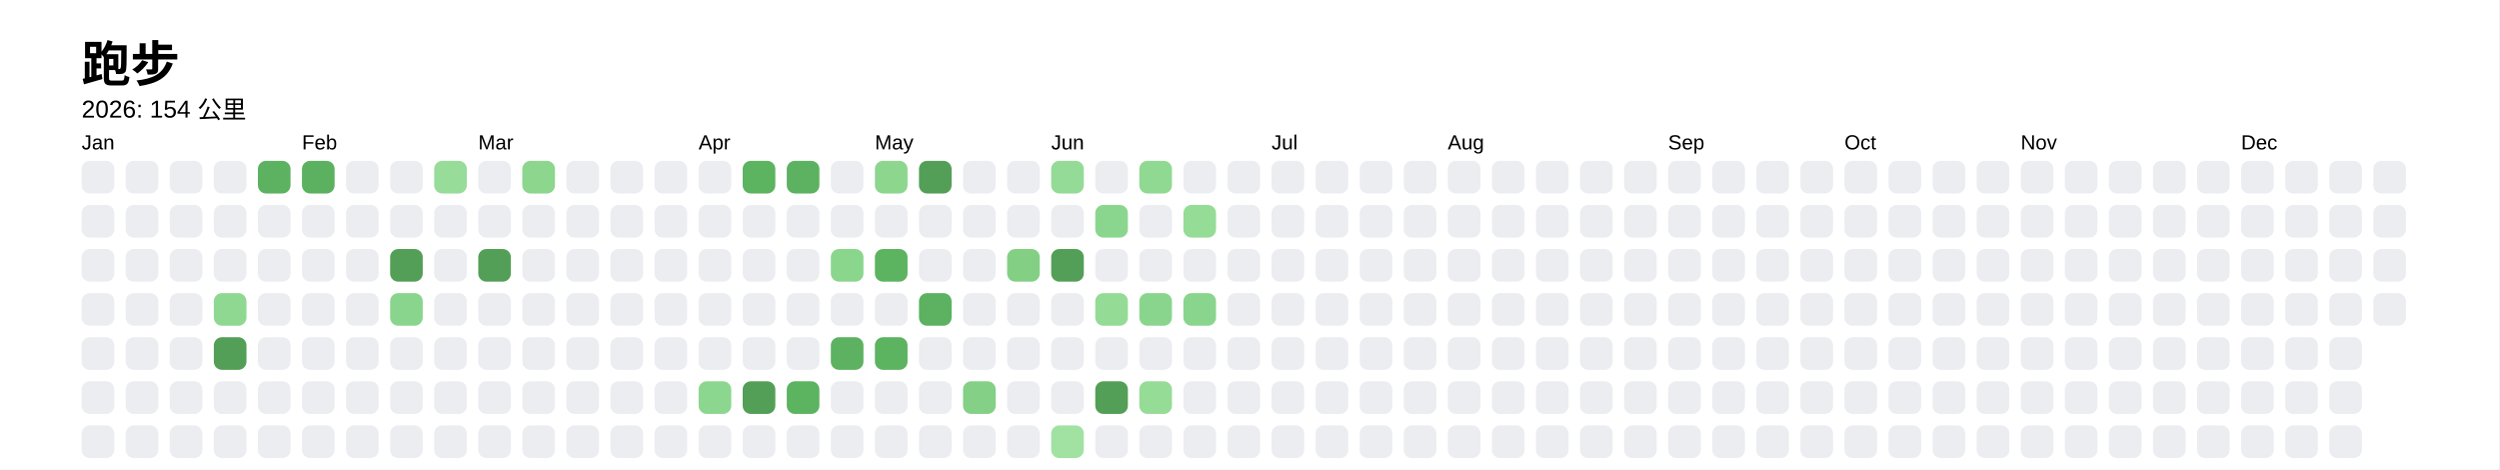
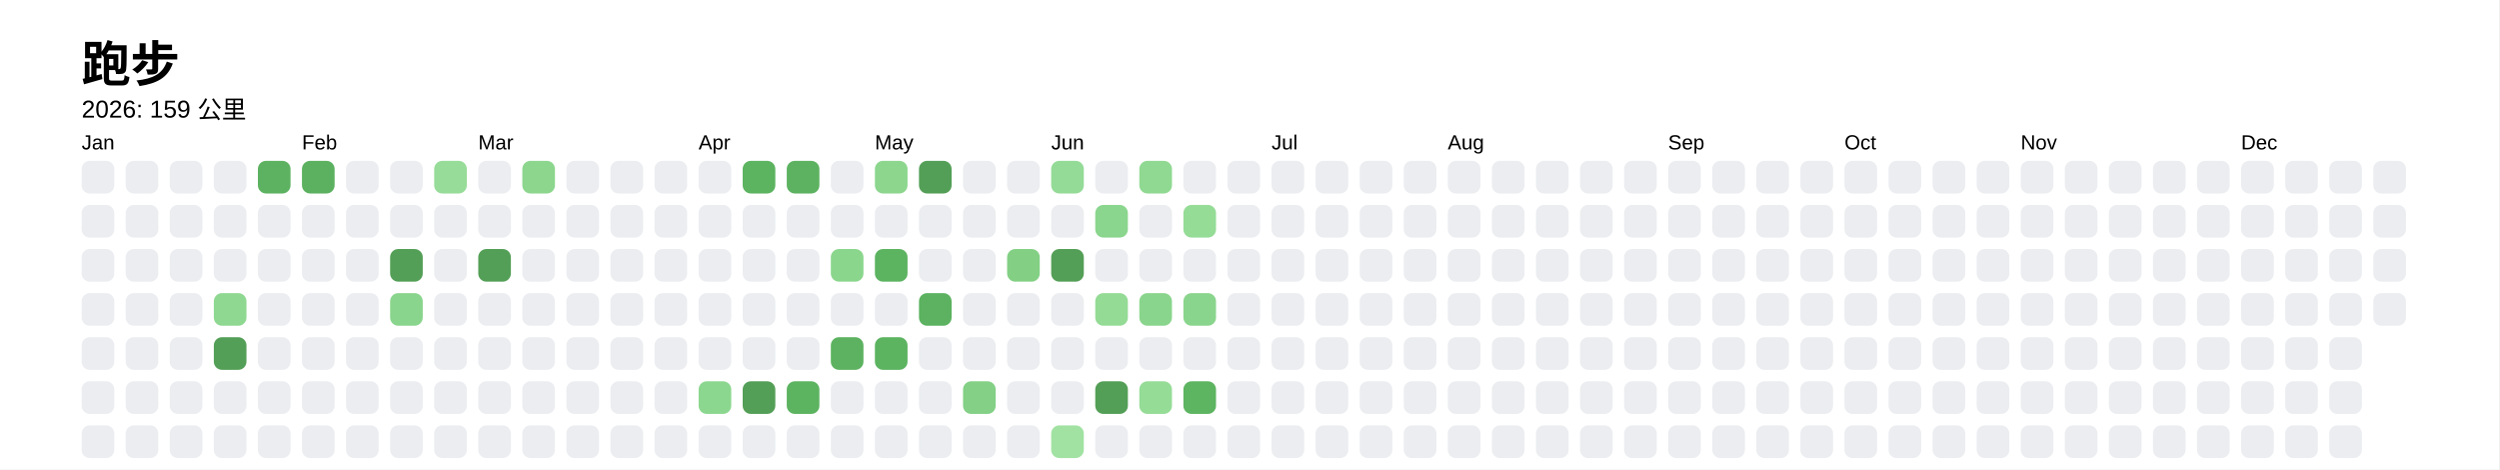
<svg xmlns="http://www.w3.org/2000/svg" baseProfile="full" height="57.5mm" version="1.1" viewBox="0,0,306.2,57.5" width="306.2mm">
  <defs />
  <rect fill="#FFFFFF" height="57.5" width="306.2" x="0" y="0" />
  <text fill="#000000" style="font-size:6px; font-family:Arial; font-weight:bold;" x="10" y="10">跑步</text>
-   <text fill="#000000" style="font-size:3px; font-family:Arial;" x="10" y="14.4">2026: 154 公里</text>
+   <text fill="#000000" style="font-size:3px; font-family:Arial;" x="10" y="14.4">2026: 159 公里</text>
  <text fill="#000000" style="font-size:2.5px; font-family:Arial" x="10" y="18.3">Jan</text>
  <rect fill="#EBEDF0" height="4" rx="1" ry="1" width="4" x="10" y="19.7" />
  <rect fill="#EBEDF0" height="4" rx="1" ry="1" width="4" x="10" y="25.1" />
  <rect fill="#EBEDF0" height="4" rx="1" ry="1" width="4" x="10" y="30.5" />
  <rect fill="#EBEDF0" height="4" rx="1" ry="1" width="4" x="10" y="35.9" />
  <rect fill="#EBEDF0" height="4" rx="1" ry="1" width="4" x="10" y="41.3" />
  <rect fill="#EBEDF0" height="4" rx="1" ry="1" width="4" x="10" y="46.7" />
  <rect fill="#EBEDF0" height="4" rx="1" ry="1" width="4" x="10" y="52.1" />
  <rect fill="#EBEDF0" height="4" rx="1" ry="1" width="4" x="15.4" y="19.7" />
  <rect fill="#EBEDF0" height="4" rx="1" ry="1" width="4" x="15.4" y="25.1" />
  <rect fill="#EBEDF0" height="4" rx="1" ry="1" width="4" x="15.4" y="30.5" />
  <rect fill="#EBEDF0" height="4" rx="1" ry="1" width="4" x="15.4" y="35.9" />
  <rect fill="#EBEDF0" height="4" rx="1" ry="1" width="4" x="15.4" y="41.3" />
  <rect fill="#EBEDF0" height="4" rx="1" ry="1" width="4" x="15.4" y="46.7" />
  <rect fill="#EBEDF0" height="4" rx="1" ry="1" width="4" x="15.4" y="52.1" />
  <rect fill="#EBEDF0" height="4" rx="1" ry="1" width="4" x="20.8" y="19.7" />
  <rect fill="#EBEDF0" height="4" rx="1" ry="1" width="4" x="20.8" y="25.1" />
  <rect fill="#EBEDF0" height="4" rx="1" ry="1" width="4" x="20.8" y="30.5" />
  <rect fill="#EBEDF0" height="4" rx="1" ry="1" width="4" x="20.8" y="35.9" />
  <rect fill="#EBEDF0" height="4" rx="1" ry="1" width="4" x="20.8" y="41.3" />
  <rect fill="#EBEDF0" height="4" rx="1" ry="1" width="4" x="20.8" y="46.7" />
  <rect fill="#EBEDF0" height="4" rx="1" ry="1" width="4" x="20.8" y="52.1" />
  <rect fill="#EBEDF0" height="4" rx="1" ry="1" width="4" x="26.2" y="19.7" />
  <rect fill="#EBEDF0" height="4" rx="1" ry="1" width="4" x="26.2" y="25.1" />
  <rect fill="#EBEDF0" height="4" rx="1" ry="1" width="4" x="26.2" y="30.5" />
  <rect fill="#8fd891" height="4" rx="1" ry="1" width="4" x="26.2" y="35.9" />
  <rect fill="#549F57" height="4" rx="1" ry="1" width="4" x="26.2" y="41.3" />
  <rect fill="#EBEDF0" height="4" rx="1" ry="1" width="4" x="26.2" y="46.7" />
  <rect fill="#EBEDF0" height="4" rx="1" ry="1" width="4" x="26.2" y="52.1" />
  <rect fill="#5cb260" height="4" rx="1" ry="1" width="4" x="31.6" y="19.7" />
  <rect fill="#EBEDF0" height="4" rx="1" ry="1" width="4" x="31.6" y="25.1" />
  <rect fill="#EBEDF0" height="4" rx="1" ry="1" width="4" x="31.6" y="30.5" />
  <rect fill="#EBEDF0" height="4" rx="1" ry="1" width="4" x="31.6" y="35.9" />
  <rect fill="#EBEDF0" height="4" rx="1" ry="1" width="4" x="31.6" y="41.3" />
  <rect fill="#EBEDF0" height="4" rx="1" ry="1" width="4" x="31.6" y="46.7" />
  <rect fill="#EBEDF0" height="4" rx="1" ry="1" width="4" x="31.6" y="52.1" />
  <text fill="#000000" style="font-size:2.5px; font-family:Arial" x="37.0" y="18.3">Feb</text>
  <rect fill="#5bb15f" height="4" rx="1" ry="1" width="4" x="37.0" y="19.7" />
  <rect fill="#EBEDF0" height="4" rx="1" ry="1" width="4" x="37.0" y="25.1" />
  <rect fill="#EBEDF0" height="4" rx="1" ry="1" width="4" x="37.0" y="30.5" />
  <rect fill="#EBEDF0" height="4" rx="1" ry="1" width="4" x="37.0" y="35.9" />
  <rect fill="#EBEDF0" height="4" rx="1" ry="1" width="4" x="37.0" y="41.3" />
  <rect fill="#EBEDF0" height="4" rx="1" ry="1" width="4" x="37.0" y="46.7" />
  <rect fill="#EBEDF0" height="4" rx="1" ry="1" width="4" x="37.0" y="52.1" />
  <rect fill="#EBEDF0" height="4" rx="1" ry="1" width="4" x="42.4" y="19.7" />
  <rect fill="#EBEDF0" height="4" rx="1" ry="1" width="4" x="42.4" y="25.1" />
  <rect fill="#EBEDF0" height="4" rx="1" ry="1" width="4" x="42.4" y="30.5" />
  <rect fill="#EBEDF0" height="4" rx="1" ry="1" width="4" x="42.4" y="35.9" />
  <rect fill="#EBEDF0" height="4" rx="1" ry="1" width="4" x="42.4" y="41.3" />
  <rect fill="#EBEDF0" height="4" rx="1" ry="1" width="4" x="42.4" y="46.7" />
  <rect fill="#EBEDF0" height="4" rx="1" ry="1" width="4" x="42.4" y="52.1" />
  <rect fill="#EBEDF0" height="4" rx="1" ry="1" width="4" x="47.8" y="19.7" />
  <rect fill="#EBEDF0" height="4" rx="1" ry="1" width="4" x="47.8" y="25.1" />
  <rect fill="#549F57" height="4" rx="1" ry="1" width="4" x="47.8" y="30.5" />
  <rect fill="#8ad58d" height="4" rx="1" ry="1" width="4" x="47.8" y="35.9" />
  <rect fill="#EBEDF0" height="4" rx="1" ry="1" width="4" x="47.8" y="41.3" />
  <rect fill="#EBEDF0" height="4" rx="1" ry="1" width="4" x="47.8" y="46.7" />
  <rect fill="#EBEDF0" height="4" rx="1" ry="1" width="4" x="47.8" y="52.1" />
  <rect fill="#97dc99" height="4" rx="1" ry="1" width="4" x="53.2" y="19.7" />
  <rect fill="#EBEDF0" height="4" rx="1" ry="1" width="4" x="53.2" y="25.1" />
  <rect fill="#EBEDF0" height="4" rx="1" ry="1" width="4" x="53.2" y="30.5" />
  <rect fill="#EBEDF0" height="4" rx="1" ry="1" width="4" x="53.2" y="35.9" />
  <rect fill="#EBEDF0" height="4" rx="1" ry="1" width="4" x="53.2" y="41.3" />
  <rect fill="#EBEDF0" height="4" rx="1" ry="1" width="4" x="53.2" y="46.7" />
  <rect fill="#EBEDF0" height="4" rx="1" ry="1" width="4" x="53.2" y="52.1" />
  <text fill="#000000" style="font-size:2.5px; font-family:Arial" x="58.6" y="18.3">Mar</text>
  <rect fill="#EBEDF0" height="4" rx="1" ry="1" width="4" x="58.6" y="19.7" />
  <rect fill="#EBEDF0" height="4" rx="1" ry="1" width="4" x="58.6" y="25.1" />
  <rect fill="#549F57" height="4" rx="1" ry="1" width="4" x="58.6" y="30.5" />
  <rect fill="#EBEDF0" height="4" rx="1" ry="1" width="4" x="58.6" y="35.9" />
  <rect fill="#EBEDF0" height="4" rx="1" ry="1" width="4" x="58.6" y="41.3" />
  <rect fill="#EBEDF0" height="4" rx="1" ry="1" width="4" x="58.6" y="46.7" />
  <rect fill="#EBEDF0" height="4" rx="1" ry="1" width="4" x="58.6" y="52.1" />
  <rect fill="#8cd68e" height="4" rx="1" ry="1" width="4" x="64" y="19.7" />
  <rect fill="#EBEDF0" height="4" rx="1" ry="1" width="4" x="64" y="25.1" />
  <rect fill="#EBEDF0" height="4" rx="1" ry="1" width="4" x="64" y="30.5" />
  <rect fill="#EBEDF0" height="4" rx="1" ry="1" width="4" x="64" y="35.9" />
  <rect fill="#EBEDF0" height="4" rx="1" ry="1" width="4" x="64" y="41.3" />
  <rect fill="#EBEDF0" height="4" rx="1" ry="1" width="4" x="64" y="46.7" />
  <rect fill="#EBEDF0" height="4" rx="1" ry="1" width="4" x="64" y="52.1" />
  <rect fill="#EBEDF0" height="4" rx="1" ry="1" width="4" x="69.4" y="19.7" />
  <rect fill="#EBEDF0" height="4" rx="1" ry="1" width="4" x="69.4" y="25.1" />
  <rect fill="#EBEDF0" height="4" rx="1" ry="1" width="4" x="69.4" y="30.5" />
  <rect fill="#EBEDF0" height="4" rx="1" ry="1" width="4" x="69.4" y="35.9" />
  <rect fill="#EBEDF0" height="4" rx="1" ry="1" width="4" x="69.4" y="41.3" />
  <rect fill="#EBEDF0" height="4" rx="1" ry="1" width="4" x="69.4" y="46.7" />
  <rect fill="#EBEDF0" height="4" rx="1" ry="1" width="4" x="69.4" y="52.1" />
  <rect fill="#EBEDF0" height="4" rx="1" ry="1" width="4" x="74.8" y="19.7" />
  <rect fill="#EBEDF0" height="4" rx="1" ry="1" width="4" x="74.8" y="25.1" />
  <rect fill="#EBEDF0" height="4" rx="1" ry="1" width="4" x="74.8" y="30.5" />
  <rect fill="#EBEDF0" height="4" rx="1" ry="1" width="4" x="74.8" y="35.9" />
  <rect fill="#EBEDF0" height="4" rx="1" ry="1" width="4" x="74.8" y="41.3" />
  <rect fill="#EBEDF0" height="4" rx="1" ry="1" width="4" x="74.8" y="46.7" />
  <rect fill="#EBEDF0" height="4" rx="1" ry="1" width="4" x="74.8" y="52.1" />
  <rect fill="#EBEDF0" height="4" rx="1" ry="1" width="4" x="80.2" y="19.7" />
  <rect fill="#EBEDF0" height="4" rx="1" ry="1" width="4" x="80.2" y="25.1" />
  <rect fill="#EBEDF0" height="4" rx="1" ry="1" width="4" x="80.2" y="30.5" />
  <rect fill="#EBEDF0" height="4" rx="1" ry="1" width="4" x="80.2" y="35.9" />
  <rect fill="#EBEDF0" height="4" rx="1" ry="1" width="4" x="80.2" y="41.3" />
  <rect fill="#EBEDF0" height="4" rx="1" ry="1" width="4" x="80.2" y="46.7" />
  <rect fill="#EBEDF0" height="4" rx="1" ry="1" width="4" x="80.2" y="52.1" />
  <text fill="#000000" style="font-size:2.5px; font-family:Arial" x="85.6" y="18.3">Apr</text>
  <rect fill="#EBEDF0" height="4" rx="1" ry="1" width="4" x="85.6" y="19.7" />
  <rect fill="#EBEDF0" height="4" rx="1" ry="1" width="4" x="85.6" y="25.1" />
  <rect fill="#EBEDF0" height="4" rx="1" ry="1" width="4" x="85.6" y="30.5" />
  <rect fill="#EBEDF0" height="4" rx="1" ry="1" width="4" x="85.6" y="35.9" />
  <rect fill="#EBEDF0" height="4" rx="1" ry="1" width="4" x="85.6" y="41.3" />
  <rect fill="#8cd78f" height="4" rx="1" ry="1" width="4" x="85.6" y="46.7" />
  <rect fill="#EBEDF0" height="4" rx="1" ry="1" width="4" x="85.6" y="52.1" />
  <rect fill="#5cb360" height="4" rx="1" ry="1" width="4" x="91" y="19.7" />
  <rect fill="#EBEDF0" height="4" rx="1" ry="1" width="4" x="91" y="25.1" />
  <rect fill="#EBEDF0" height="4" rx="1" ry="1" width="4" x="91" y="30.5" />
  <rect fill="#EBEDF0" height="4" rx="1" ry="1" width="4" x="91" y="35.9" />
  <rect fill="#EBEDF0" height="4" rx="1" ry="1" width="4" x="91" y="41.3" />
  <rect fill="#549F57" height="4" rx="1" ry="1" width="4" x="91" y="46.7" />
  <rect fill="#EBEDF0" height="4" rx="1" ry="1" width="4" x="91" y="52.1" />
  <rect fill="#5cb260" height="4" rx="1" ry="1" width="4" x="96.4" y="19.7" />
  <rect fill="#EBEDF0" height="4" rx="1" ry="1" width="4" x="96.4" y="25.1" />
  <rect fill="#EBEDF0" height="4" rx="1" ry="1" width="4" x="96.4" y="30.5" />
  <rect fill="#EBEDF0" height="4" rx="1" ry="1" width="4" x="96.4" y="35.9" />
  <rect fill="#EBEDF0" height="4" rx="1" ry="1" width="4" x="96.4" y="41.3" />
  <rect fill="#5cb360" height="4" rx="1" ry="1" width="4" x="96.4" y="46.7" />
  <rect fill="#EBEDF0" height="4" rx="1" ry="1" width="4" x="96.4" y="52.1" />
  <rect fill="#EBEDF0" height="4" rx="1" ry="1" width="4" x="101.8" y="19.7" />
  <rect fill="#EBEDF0" height="4" rx="1" ry="1" width="4" x="101.8" y="25.1" />
  <rect fill="#8bd68d" height="4" rx="1" ry="1" width="4" x="101.8" y="30.5" />
  <rect fill="#EBEDF0" height="4" rx="1" ry="1" width="4" x="101.8" y="35.9" />
  <rect fill="#5cb260" height="4" rx="1" ry="1" width="4" x="101.8" y="41.3" />
  <rect fill="#EBEDF0" height="4" rx="1" ry="1" width="4" x="101.8" y="46.7" />
  <rect fill="#EBEDF0" height="4" rx="1" ry="1" width="4" x="101.8" y="52.1" />
  <text fill="#000000" style="font-size:2.5px; font-family:Arial" x="107.2" y="18.3">May</text>
  <rect fill="#8cd68e" height="4" rx="1" ry="1" width="4" x="107.2" y="19.7" />
  <rect fill="#EBEDF0" height="4" rx="1" ry="1" width="4" x="107.2" y="25.1" />
  <rect fill="#5cb360" height="4" rx="1" ry="1" width="4" x="107.2" y="30.5" />
  <rect fill="#EBEDF0" height="4" rx="1" ry="1" width="4" x="107.2" y="35.9" />
  <rect fill="#5cb360" height="4" rx="1" ry="1" width="4" x="107.2" y="41.3" />
  <rect fill="#EBEDF0" height="4" rx="1" ry="1" width="4" x="107.2" y="46.7" />
  <rect fill="#EBEDF0" height="4" rx="1" ry="1" width="4" x="107.2" y="52.1" />
  <rect fill="#549F57" height="4" rx="1" ry="1" width="4" x="112.6" y="19.7" />
  <rect fill="#EBEDF0" height="4" rx="1" ry="1" width="4" x="112.6" y="25.1" />
  <rect fill="#EBEDF0" height="4" rx="1" ry="1" width="4" x="112.6" y="30.5" />
  <rect fill="#5cb260" height="4" rx="1" ry="1" width="4" x="112.6" y="35.9" />
  <rect fill="#EBEDF0" height="4" rx="1" ry="1" width="4" x="112.6" y="41.3" />
  <rect fill="#EBEDF0" height="4" rx="1" ry="1" width="4" x="112.6" y="46.7" />
  <rect fill="#EBEDF0" height="4" rx="1" ry="1" width="4" x="112.6" y="52.1" />
  <rect fill="#EBEDF0" height="4" rx="1" ry="1" width="4" x="118" y="19.7" />
  <rect fill="#EBEDF0" height="4" rx="1" ry="1" width="4" x="118" y="25.1" />
  <rect fill="#EBEDF0" height="4" rx="1" ry="1" width="4" x="118" y="30.5" />
  <rect fill="#EBEDF0" height="4" rx="1" ry="1" width="4" x="118" y="35.9" />
  <rect fill="#EBEDF0" height="4" rx="1" ry="1" width="4" x="118" y="41.3" />
  <rect fill="#83d086" height="4" rx="1" ry="1" width="4" x="118" y="46.7" />
  <rect fill="#EBEDF0" height="4" rx="1" ry="1" width="4" x="118" y="52.1" />
  <rect fill="#EBEDF0" height="4" rx="1" ry="1" width="4" x="123.4" y="19.7" />
  <rect fill="#EBEDF0" height="4" rx="1" ry="1" width="4" x="123.4" y="25.1" />
  <rect fill="#83d085" height="4" rx="1" ry="1" width="4" x="123.4" y="30.5" />
  <rect fill="#EBEDF0" height="4" rx="1" ry="1" width="4" x="123.4" y="35.9" />
  <rect fill="#EBEDF0" height="4" rx="1" ry="1" width="4" x="123.4" y="41.3" />
  <rect fill="#EBEDF0" height="4" rx="1" ry="1" width="4" x="123.4" y="46.7" />
  <rect fill="#EBEDF0" height="4" rx="1" ry="1" width="4" x="123.4" y="52.1" />
  <text fill="#000000" style="font-size:2.5px; font-family:Arial" x="128.8" y="18.3">Jun</text>
  <rect fill="#94db97" height="4" rx="1" ry="1" width="4" x="128.8" y="19.7" />
  <rect fill="#EBEDF0" height="4" rx="1" ry="1" width="4" x="128.8" y="25.1" />
  <rect fill="#549F57" height="4" rx="1" ry="1" width="4" x="128.8" y="30.5" />
  <rect fill="#EBEDF0" height="4" rx="1" ry="1" width="4" x="128.8" y="35.9" />
  <rect fill="#EBEDF0" height="4" rx="1" ry="1" width="4" x="128.8" y="41.3" />
  <rect fill="#EBEDF0" height="4" rx="1" ry="1" width="4" x="128.8" y="46.7" />
  <rect fill="#a1e2a3" height="4" rx="1" ry="1" width="4" x="128.8" y="52.1" />
  <rect fill="#EBEDF0" height="4" rx="1" ry="1" width="4" x="134.2" y="19.7" />
  <rect fill="#8bd68e" height="4" rx="1" ry="1" width="4" x="134.2" y="25.1" />
  <rect fill="#EBEDF0" height="4" rx="1" ry="1" width="4" x="134.2" y="30.5" />
  <rect fill="#94db96" height="4" rx="1" ry="1" width="4" x="134.2" y="35.9" />
  <rect fill="#EBEDF0" height="4" rx="1" ry="1" width="4" x="134.2" y="41.3" />
  <rect fill="#549F57" height="4" rx="1" ry="1" width="4" x="134.2" y="46.7" />
  <rect fill="#EBEDF0" height="4" rx="1" ry="1" width="4" x="134.2" y="52.1" />
  <rect fill="#90d992" height="4" rx="1" ry="1" width="4" x="139.6" y="19.7" />
  <rect fill="#EBEDF0" height="4" rx="1" ry="1" width="4" x="139.6" y="25.1" />
  <rect fill="#EBEDF0" height="4" rx="1" ry="1" width="4" x="139.6" y="30.5" />
  <rect fill="#8ad58d" height="4" rx="1" ry="1" width="4" x="139.6" y="35.9" />
  <rect fill="#EBEDF0" height="4" rx="1" ry="1" width="4" x="139.6" y="41.3" />
  <rect fill="#95dc97" height="4" rx="1" ry="1" width="4" x="139.6" y="46.7" />
  <rect fill="#EBEDF0" height="4" rx="1" ry="1" width="4" x="139.6" y="52.1" />
  <rect fill="#EBEDF0" height="4" rx="1" ry="1" width="4" x="145" y="19.7" />
  <rect fill="#95dc97" height="4" rx="1" ry="1" width="4" x="145" y="25.1" />
  <rect fill="#EBEDF0" height="4" rx="1" ry="1" width="4" x="145" y="30.5" />
  <rect fill="#8ad58d" height="4" rx="1" ry="1" width="4" x="145" y="35.9" />
  <rect fill="#EBEDF0" height="4" rx="1" ry="1" width="4" x="145" y="41.3" />
-   <rect fill="#EBEDF0" height="4" rx="1" ry="1" width="4" x="145" y="46.7" />
+   <rect fill="#5db461" height="4" rx="1" ry="1" width="4" x="145" y="46.7" />
  <rect fill="#EBEDF0" height="4" rx="1" ry="1" width="4" x="145" y="52.1" />
  <rect fill="#EBEDF0" height="4" rx="1" ry="1" width="4" x="150.4" y="19.7" />
  <rect fill="#EBEDF0" height="4" rx="1" ry="1" width="4" x="150.4" y="25.1" />
  <rect fill="#EBEDF0" height="4" rx="1" ry="1" width="4" x="150.4" y="30.5" />
  <rect fill="#EBEDF0" height="4" rx="1" ry="1" width="4" x="150.4" y="35.9" />
  <rect fill="#EBEDF0" height="4" rx="1" ry="1" width="4" x="150.4" y="41.3" />
  <rect fill="#EBEDF0" height="4" rx="1" ry="1" width="4" x="150.4" y="46.7" />
  <rect fill="#EBEDF0" height="4" rx="1" ry="1" width="4" x="150.4" y="52.1" />
  <text fill="#000000" style="font-size:2.5px; font-family:Arial" x="155.8" y="18.3">Jul</text>
  <rect fill="#EBEDF0" height="4" rx="1" ry="1" width="4" x="155.8" y="19.7" />
  <rect fill="#EBEDF0" height="4" rx="1" ry="1" width="4" x="155.8" y="25.1" />
  <rect fill="#EBEDF0" height="4" rx="1" ry="1" width="4" x="155.8" y="30.5" />
  <rect fill="#EBEDF0" height="4" rx="1" ry="1" width="4" x="155.8" y="35.9" />
  <rect fill="#EBEDF0" height="4" rx="1" ry="1" width="4" x="155.8" y="41.3" />
  <rect fill="#EBEDF0" height="4" rx="1" ry="1" width="4" x="155.8" y="46.7" />
  <rect fill="#EBEDF0" height="4" rx="1" ry="1" width="4" x="155.8" y="52.1" />
  <rect fill="#EBEDF0" height="4" rx="1" ry="1" width="4" x="161.2" y="19.7" />
  <rect fill="#EBEDF0" height="4" rx="1" ry="1" width="4" x="161.2" y="25.1" />
  <rect fill="#EBEDF0" height="4" rx="1" ry="1" width="4" x="161.2" y="30.5" />
  <rect fill="#EBEDF0" height="4" rx="1" ry="1" width="4" x="161.2" y="35.9" />
  <rect fill="#EBEDF0" height="4" rx="1" ry="1" width="4" x="161.2" y="41.3" />
  <rect fill="#EBEDF0" height="4" rx="1" ry="1" width="4" x="161.2" y="46.7" />
  <rect fill="#EBEDF0" height="4" rx="1" ry="1" width="4" x="161.2" y="52.1" />
  <rect fill="#EBEDF0" height="4" rx="1" ry="1" width="4" x="166.6" y="19.7" />
  <rect fill="#EBEDF0" height="4" rx="1" ry="1" width="4" x="166.6" y="25.1" />
  <rect fill="#EBEDF0" height="4" rx="1" ry="1" width="4" x="166.6" y="30.5" />
  <rect fill="#EBEDF0" height="4" rx="1" ry="1" width="4" x="166.6" y="35.9" />
  <rect fill="#EBEDF0" height="4" rx="1" ry="1" width="4" x="166.6" y="41.3" />
  <rect fill="#EBEDF0" height="4" rx="1" ry="1" width="4" x="166.6" y="46.7" />
  <rect fill="#EBEDF0" height="4" rx="1" ry="1" width="4" x="166.6" y="52.1" />
  <rect fill="#EBEDF0" height="4" rx="1" ry="1" width="4" x="172" y="19.7" />
  <rect fill="#EBEDF0" height="4" rx="1" ry="1" width="4" x="172" y="25.1" />
  <rect fill="#EBEDF0" height="4" rx="1" ry="1" width="4" x="172" y="30.5" />
  <rect fill="#EBEDF0" height="4" rx="1" ry="1" width="4" x="172" y="35.9" />
  <rect fill="#EBEDF0" height="4" rx="1" ry="1" width="4" x="172" y="41.3" />
  <rect fill="#EBEDF0" height="4" rx="1" ry="1" width="4" x="172" y="46.7" />
  <rect fill="#EBEDF0" height="4" rx="1" ry="1" width="4" x="172" y="52.1" />
  <text fill="#000000" style="font-size:2.5px; font-family:Arial" x="177.4" y="18.3">Aug</text>
  <rect fill="#EBEDF0" height="4" rx="1" ry="1" width="4" x="177.4" y="19.7" />
  <rect fill="#EBEDF0" height="4" rx="1" ry="1" width="4" x="177.4" y="25.1" />
  <rect fill="#EBEDF0" height="4" rx="1" ry="1" width="4" x="177.4" y="30.5" />
  <rect fill="#EBEDF0" height="4" rx="1" ry="1" width="4" x="177.4" y="35.9" />
  <rect fill="#EBEDF0" height="4" rx="1" ry="1" width="4" x="177.4" y="41.3" />
  <rect fill="#EBEDF0" height="4" rx="1" ry="1" width="4" x="177.4" y="46.7" />
  <rect fill="#EBEDF0" height="4" rx="1" ry="1" width="4" x="177.4" y="52.1" />
  <rect fill="#EBEDF0" height="4" rx="1" ry="1" width="4" x="182.8" y="19.7" />
  <rect fill="#EBEDF0" height="4" rx="1" ry="1" width="4" x="182.8" y="25.1" />
  <rect fill="#EBEDF0" height="4" rx="1" ry="1" width="4" x="182.8" y="30.5" />
  <rect fill="#EBEDF0" height="4" rx="1" ry="1" width="4" x="182.8" y="35.9" />
  <rect fill="#EBEDF0" height="4" rx="1" ry="1" width="4" x="182.8" y="41.3" />
  <rect fill="#EBEDF0" height="4" rx="1" ry="1" width="4" x="182.8" y="46.7" />
  <rect fill="#EBEDF0" height="4" rx="1" ry="1" width="4" x="182.8" y="52.1" />
  <rect fill="#EBEDF0" height="4" rx="1" ry="1" width="4" x="188.2" y="19.7" />
  <rect fill="#EBEDF0" height="4" rx="1" ry="1" width="4" x="188.2" y="25.1" />
  <rect fill="#EBEDF0" height="4" rx="1" ry="1" width="4" x="188.2" y="30.5" />
  <rect fill="#EBEDF0" height="4" rx="1" ry="1" width="4" x="188.2" y="35.9" />
  <rect fill="#EBEDF0" height="4" rx="1" ry="1" width="4" x="188.2" y="41.3" />
  <rect fill="#EBEDF0" height="4" rx="1" ry="1" width="4" x="188.2" y="46.7" />
  <rect fill="#EBEDF0" height="4" rx="1" ry="1" width="4" x="188.2" y="52.1" />
  <rect fill="#EBEDF0" height="4" rx="1" ry="1" width="4" x="193.6" y="19.7" />
  <rect fill="#EBEDF0" height="4" rx="1" ry="1" width="4" x="193.6" y="25.1" />
  <rect fill="#EBEDF0" height="4" rx="1" ry="1" width="4" x="193.6" y="30.5" />
  <rect fill="#EBEDF0" height="4" rx="1" ry="1" width="4" x="193.6" y="35.9" />
  <rect fill="#EBEDF0" height="4" rx="1" ry="1" width="4" x="193.6" y="41.3" />
  <rect fill="#EBEDF0" height="4" rx="1" ry="1" width="4" x="193.6" y="46.7" />
  <rect fill="#EBEDF0" height="4" rx="1" ry="1" width="4" x="193.6" y="52.1" />
  <rect fill="#EBEDF0" height="4" rx="1" ry="1" width="4" x="199" y="19.7" />
  <rect fill="#EBEDF0" height="4" rx="1" ry="1" width="4" x="199" y="25.1" />
  <rect fill="#EBEDF0" height="4" rx="1" ry="1" width="4" x="199" y="30.5" />
  <rect fill="#EBEDF0" height="4" rx="1" ry="1" width="4" x="199" y="35.9" />
  <rect fill="#EBEDF0" height="4" rx="1" ry="1" width="4" x="199" y="41.3" />
  <rect fill="#EBEDF0" height="4" rx="1" ry="1" width="4" x="199" y="46.7" />
  <rect fill="#EBEDF0" height="4" rx="1" ry="1" width="4" x="199" y="52.1" />
  <text fill="#000000" style="font-size:2.5px; font-family:Arial" x="204.4" y="18.3">Sep</text>
  <rect fill="#EBEDF0" height="4" rx="1" ry="1" width="4" x="204.4" y="19.7" />
  <rect fill="#EBEDF0" height="4" rx="1" ry="1" width="4" x="204.4" y="25.1" />
  <rect fill="#EBEDF0" height="4" rx="1" ry="1" width="4" x="204.4" y="30.5" />
  <rect fill="#EBEDF0" height="4" rx="1" ry="1" width="4" x="204.4" y="35.9" />
  <rect fill="#EBEDF0" height="4" rx="1" ry="1" width="4" x="204.4" y="41.3" />
  <rect fill="#EBEDF0" height="4" rx="1" ry="1" width="4" x="204.4" y="46.7" />
  <rect fill="#EBEDF0" height="4" rx="1" ry="1" width="4" x="204.4" y="52.1" />
  <rect fill="#EBEDF0" height="4" rx="1" ry="1" width="4" x="209.8" y="19.7" />
  <rect fill="#EBEDF0" height="4" rx="1" ry="1" width="4" x="209.8" y="25.1" />
  <rect fill="#EBEDF0" height="4" rx="1" ry="1" width="4" x="209.8" y="30.5" />
  <rect fill="#EBEDF0" height="4" rx="1" ry="1" width="4" x="209.8" y="35.9" />
  <rect fill="#EBEDF0" height="4" rx="1" ry="1" width="4" x="209.8" y="41.3" />
  <rect fill="#EBEDF0" height="4" rx="1" ry="1" width="4" x="209.8" y="46.7" />
  <rect fill="#EBEDF0" height="4" rx="1" ry="1" width="4" x="209.8" y="52.1" />
  <rect fill="#EBEDF0" height="4" rx="1" ry="1" width="4" x="215.2" y="19.7" />
  <rect fill="#EBEDF0" height="4" rx="1" ry="1" width="4" x="215.2" y="25.1" />
  <rect fill="#EBEDF0" height="4" rx="1" ry="1" width="4" x="215.2" y="30.5" />
  <rect fill="#EBEDF0" height="4" rx="1" ry="1" width="4" x="215.2" y="35.9" />
  <rect fill="#EBEDF0" height="4" rx="1" ry="1" width="4" x="215.2" y="41.3" />
  <rect fill="#EBEDF0" height="4" rx="1" ry="1" width="4" x="215.2" y="46.7" />
  <rect fill="#EBEDF0" height="4" rx="1" ry="1" width="4" x="215.2" y="52.1" />
  <rect fill="#EBEDF0" height="4" rx="1" ry="1" width="4" x="220.6" y="19.7" />
  <rect fill="#EBEDF0" height="4" rx="1" ry="1" width="4" x="220.6" y="25.1" />
  <rect fill="#EBEDF0" height="4" rx="1" ry="1" width="4" x="220.6" y="30.5" />
  <rect fill="#EBEDF0" height="4" rx="1" ry="1" width="4" x="220.6" y="35.9" />
  <rect fill="#EBEDF0" height="4" rx="1" ry="1" width="4" x="220.6" y="41.3" />
  <rect fill="#EBEDF0" height="4" rx="1" ry="1" width="4" x="220.6" y="46.7" />
  <rect fill="#EBEDF0" height="4" rx="1" ry="1" width="4" x="220.6" y="52.1" />
  <text fill="#000000" style="font-size:2.5px; font-family:Arial" x="226" y="18.3">Oct</text>
  <rect fill="#EBEDF0" height="4" rx="1" ry="1" width="4" x="226" y="19.7" />
  <rect fill="#EBEDF0" height="4" rx="1" ry="1" width="4" x="226" y="25.1" />
  <rect fill="#EBEDF0" height="4" rx="1" ry="1" width="4" x="226" y="30.5" />
  <rect fill="#EBEDF0" height="4" rx="1" ry="1" width="4" x="226" y="35.9" />
  <rect fill="#EBEDF0" height="4" rx="1" ry="1" width="4" x="226" y="41.3" />
  <rect fill="#EBEDF0" height="4" rx="1" ry="1" width="4" x="226" y="46.7" />
  <rect fill="#EBEDF0" height="4" rx="1" ry="1" width="4" x="226" y="52.1" />
  <rect fill="#EBEDF0" height="4" rx="1" ry="1" width="4" x="231.4" y="19.7" />
  <rect fill="#EBEDF0" height="4" rx="1" ry="1" width="4" x="231.4" y="25.1" />
  <rect fill="#EBEDF0" height="4" rx="1" ry="1" width="4" x="231.4" y="30.5" />
  <rect fill="#EBEDF0" height="4" rx="1" ry="1" width="4" x="231.4" y="35.9" />
  <rect fill="#EBEDF0" height="4" rx="1" ry="1" width="4" x="231.4" y="41.3" />
  <rect fill="#EBEDF0" height="4" rx="1" ry="1" width="4" x="231.4" y="46.7" />
  <rect fill="#EBEDF0" height="4" rx="1" ry="1" width="4" x="231.4" y="52.1" />
  <rect fill="#EBEDF0" height="4" rx="1" ry="1" width="4" x="236.8" y="19.7" />
  <rect fill="#EBEDF0" height="4" rx="1" ry="1" width="4" x="236.8" y="25.1" />
  <rect fill="#EBEDF0" height="4" rx="1" ry="1" width="4" x="236.8" y="30.5" />
  <rect fill="#EBEDF0" height="4" rx="1" ry="1" width="4" x="236.8" y="35.9" />
  <rect fill="#EBEDF0" height="4" rx="1" ry="1" width="4" x="236.8" y="41.3" />
  <rect fill="#EBEDF0" height="4" rx="1" ry="1" width="4" x="236.8" y="46.7" />
  <rect fill="#EBEDF0" height="4" rx="1" ry="1" width="4" x="236.8" y="52.1" />
  <rect fill="#EBEDF0" height="4" rx="1" ry="1" width="4" x="242.2" y="19.7" />
  <rect fill="#EBEDF0" height="4" rx="1" ry="1" width="4" x="242.2" y="25.1" />
  <rect fill="#EBEDF0" height="4" rx="1" ry="1" width="4" x="242.2" y="30.5" />
  <rect fill="#EBEDF0" height="4" rx="1" ry="1" width="4" x="242.2" y="35.9" />
  <rect fill="#EBEDF0" height="4" rx="1" ry="1" width="4" x="242.2" y="41.3" />
  <rect fill="#EBEDF0" height="4" rx="1" ry="1" width="4" x="242.2" y="46.7" />
  <rect fill="#EBEDF0" height="4" rx="1" ry="1" width="4" x="242.2" y="52.1" />
  <text fill="#000000" style="font-size:2.5px; font-family:Arial" x="247.6" y="18.3">Nov</text>
  <rect fill="#EBEDF0" height="4" rx="1" ry="1" width="4" x="247.6" y="19.7" />
  <rect fill="#EBEDF0" height="4" rx="1" ry="1" width="4" x="247.6" y="25.1" />
  <rect fill="#EBEDF0" height="4" rx="1" ry="1" width="4" x="247.6" y="30.5" />
  <rect fill="#EBEDF0" height="4" rx="1" ry="1" width="4" x="247.6" y="35.9" />
  <rect fill="#EBEDF0" height="4" rx="1" ry="1" width="4" x="247.6" y="41.3" />
  <rect fill="#EBEDF0" height="4" rx="1" ry="1" width="4" x="247.6" y="46.7" />
  <rect fill="#EBEDF0" height="4" rx="1" ry="1" width="4" x="247.6" y="52.1" />
  <rect fill="#EBEDF0" height="4" rx="1" ry="1" width="4" x="253" y="19.7" />
  <rect fill="#EBEDF0" height="4" rx="1" ry="1" width="4" x="253" y="25.1" />
  <rect fill="#EBEDF0" height="4" rx="1" ry="1" width="4" x="253" y="30.5" />
  <rect fill="#EBEDF0" height="4" rx="1" ry="1" width="4" x="253" y="35.9" />
  <rect fill="#EBEDF0" height="4" rx="1" ry="1" width="4" x="253" y="41.3" />
  <rect fill="#EBEDF0" height="4" rx="1" ry="1" width="4" x="253" y="46.7" />
  <rect fill="#EBEDF0" height="4" rx="1" ry="1" width="4" x="253" y="52.1" />
  <rect fill="#EBEDF0" height="4" rx="1" ry="1" width="4" x="258.4" y="19.7" />
  <rect fill="#EBEDF0" height="4" rx="1" ry="1" width="4" x="258.4" y="25.1" />
  <rect fill="#EBEDF0" height="4" rx="1" ry="1" width="4" x="258.4" y="30.5" />
  <rect fill="#EBEDF0" height="4" rx="1" ry="1" width="4" x="258.4" y="35.9" />
  <rect fill="#EBEDF0" height="4" rx="1" ry="1" width="4" x="258.4" y="41.3" />
  <rect fill="#EBEDF0" height="4" rx="1" ry="1" width="4" x="258.4" y="46.7" />
  <rect fill="#EBEDF0" height="4" rx="1" ry="1" width="4" x="258.4" y="52.1" />
  <rect fill="#EBEDF0" height="4" rx="1" ry="1" width="4" x="263.8" y="19.7" />
  <rect fill="#EBEDF0" height="4" rx="1" ry="1" width="4" x="263.8" y="25.1" />
  <rect fill="#EBEDF0" height="4" rx="1" ry="1" width="4" x="263.8" y="30.5" />
  <rect fill="#EBEDF0" height="4" rx="1" ry="1" width="4" x="263.8" y="35.9" />
  <rect fill="#EBEDF0" height="4" rx="1" ry="1" width="4" x="263.8" y="41.3" />
  <rect fill="#EBEDF0" height="4" rx="1" ry="1" width="4" x="263.8" y="46.7" />
  <rect fill="#EBEDF0" height="4" rx="1" ry="1" width="4" x="263.8" y="52.1" />
  <rect fill="#EBEDF0" height="4" rx="1" ry="1" width="4" x="269.2" y="19.7" />
  <rect fill="#EBEDF0" height="4" rx="1" ry="1" width="4" x="269.2" y="25.1" />
  <rect fill="#EBEDF0" height="4" rx="1" ry="1" width="4" x="269.2" y="30.5" />
  <rect fill="#EBEDF0" height="4" rx="1" ry="1" width="4" x="269.2" y="35.9" />
  <rect fill="#EBEDF0" height="4" rx="1" ry="1" width="4" x="269.2" y="41.3" />
  <rect fill="#EBEDF0" height="4" rx="1" ry="1" width="4" x="269.2" y="46.7" />
  <rect fill="#EBEDF0" height="4" rx="1" ry="1" width="4" x="269.2" y="52.1" />
  <text fill="#000000" style="font-size:2.5px; font-family:Arial" x="274.6" y="18.3">Dec</text>
  <rect fill="#EBEDF0" height="4" rx="1" ry="1" width="4" x="274.6" y="19.7" />
  <rect fill="#EBEDF0" height="4" rx="1" ry="1" width="4" x="274.6" y="25.1" />
  <rect fill="#EBEDF0" height="4" rx="1" ry="1" width="4" x="274.6" y="30.5" />
  <rect fill="#EBEDF0" height="4" rx="1" ry="1" width="4" x="274.6" y="35.9" />
  <rect fill="#EBEDF0" height="4" rx="1" ry="1" width="4" x="274.6" y="41.3" />
  <rect fill="#EBEDF0" height="4" rx="1" ry="1" width="4" x="274.6" y="46.7" />
  <rect fill="#EBEDF0" height="4" rx="1" ry="1" width="4" x="274.6" y="52.1" />
  <rect fill="#EBEDF0" height="4" rx="1" ry="1" width="4" x="280" y="19.7" />
  <rect fill="#EBEDF0" height="4" rx="1" ry="1" width="4" x="280" y="25.1" />
  <rect fill="#EBEDF0" height="4" rx="1" ry="1" width="4" x="280" y="30.5" />
  <rect fill="#EBEDF0" height="4" rx="1" ry="1" width="4" x="280" y="35.9" />
  <rect fill="#EBEDF0" height="4" rx="1" ry="1" width="4" x="280" y="41.3" />
  <rect fill="#EBEDF0" height="4" rx="1" ry="1" width="4" x="280" y="46.7" />
  <rect fill="#EBEDF0" height="4" rx="1" ry="1" width="4" x="280" y="52.1" />
  <rect fill="#EBEDF0" height="4" rx="1" ry="1" width="4" x="285.4" y="19.7" />
  <rect fill="#EBEDF0" height="4" rx="1" ry="1" width="4" x="285.4" y="25.1" />
  <rect fill="#EBEDF0" height="4" rx="1" ry="1" width="4" x="285.4" y="30.5" />
  <rect fill="#EBEDF0" height="4" rx="1" ry="1" width="4" x="285.4" y="35.9" />
  <rect fill="#EBEDF0" height="4" rx="1" ry="1" width="4" x="285.4" y="41.3" />
  <rect fill="#EBEDF0" height="4" rx="1" ry="1" width="4" x="285.4" y="46.7" />
  <rect fill="#EBEDF0" height="4" rx="1" ry="1" width="4" x="285.4" y="52.1" />
  <rect fill="#EBEDF0" height="4" rx="1" ry="1" width="4" x="290.8" y="19.7" />
  <rect fill="#EBEDF0" height="4" rx="1" ry="1" width="4" x="290.8" y="25.1" />
  <rect fill="#EBEDF0" height="4" rx="1" ry="1" width="4" x="290.8" y="30.5" />
  <rect fill="#EBEDF0" height="4" rx="1" ry="1" width="4" x="290.8" y="35.9" />
</svg>
